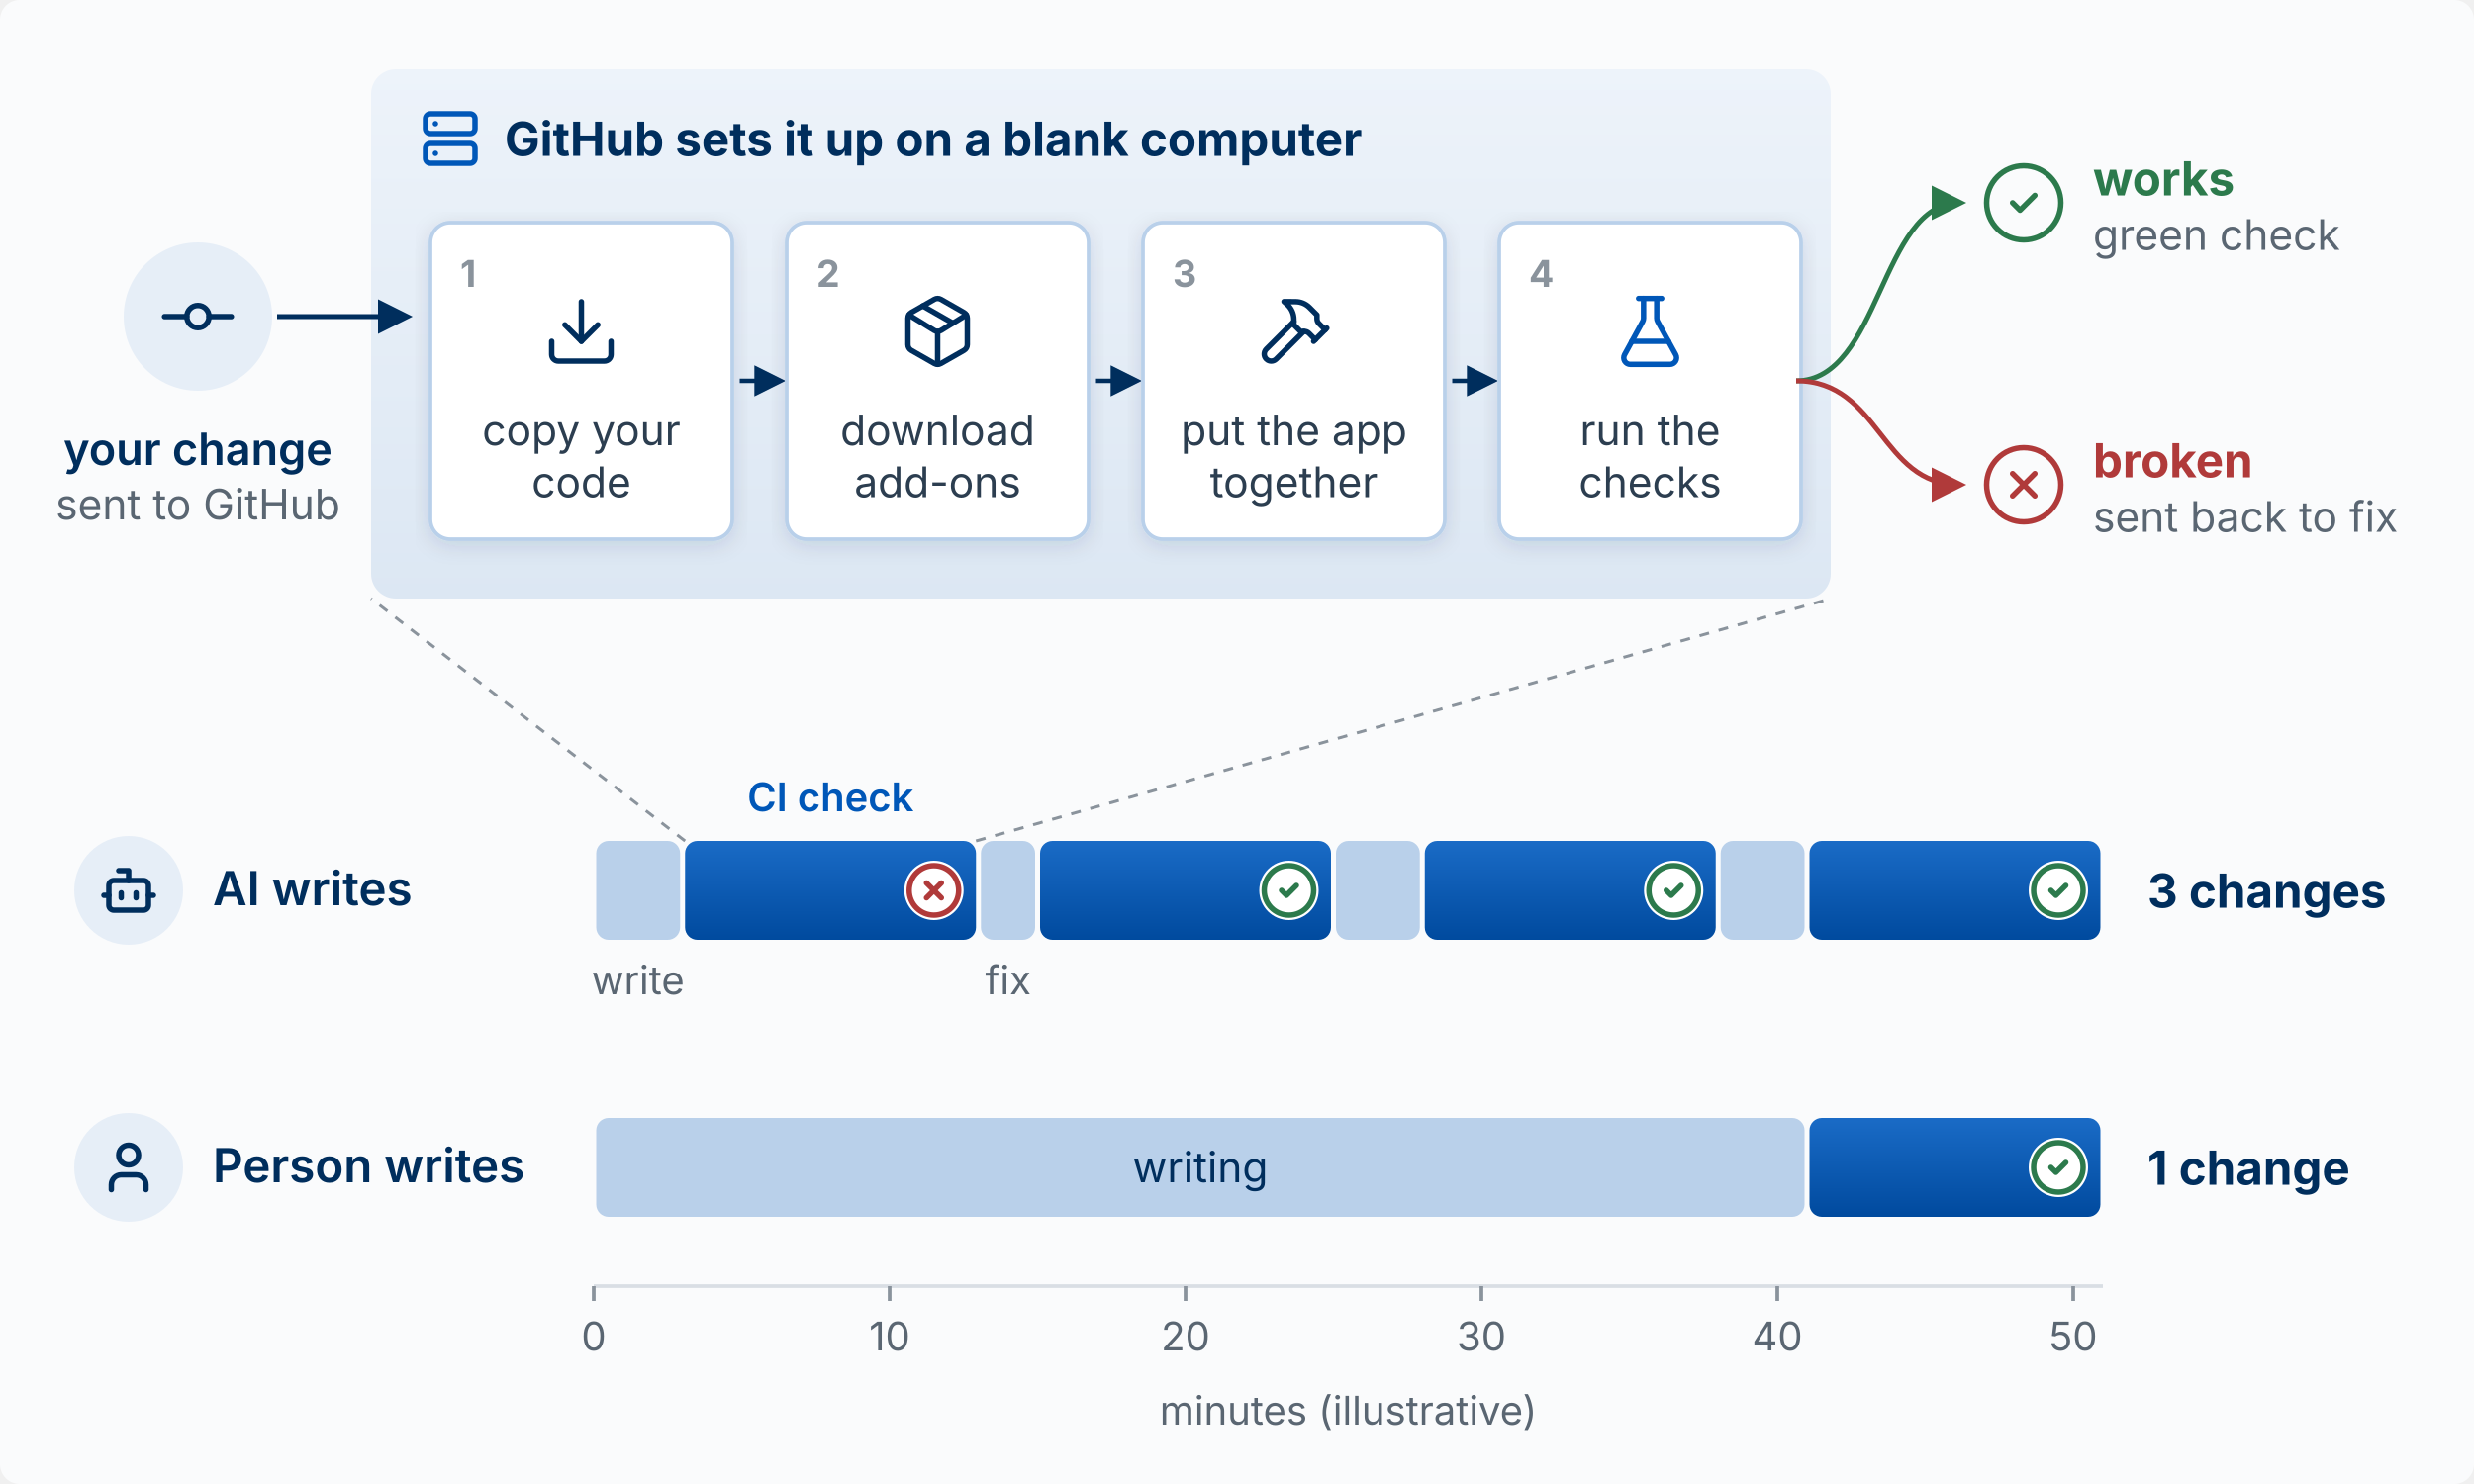
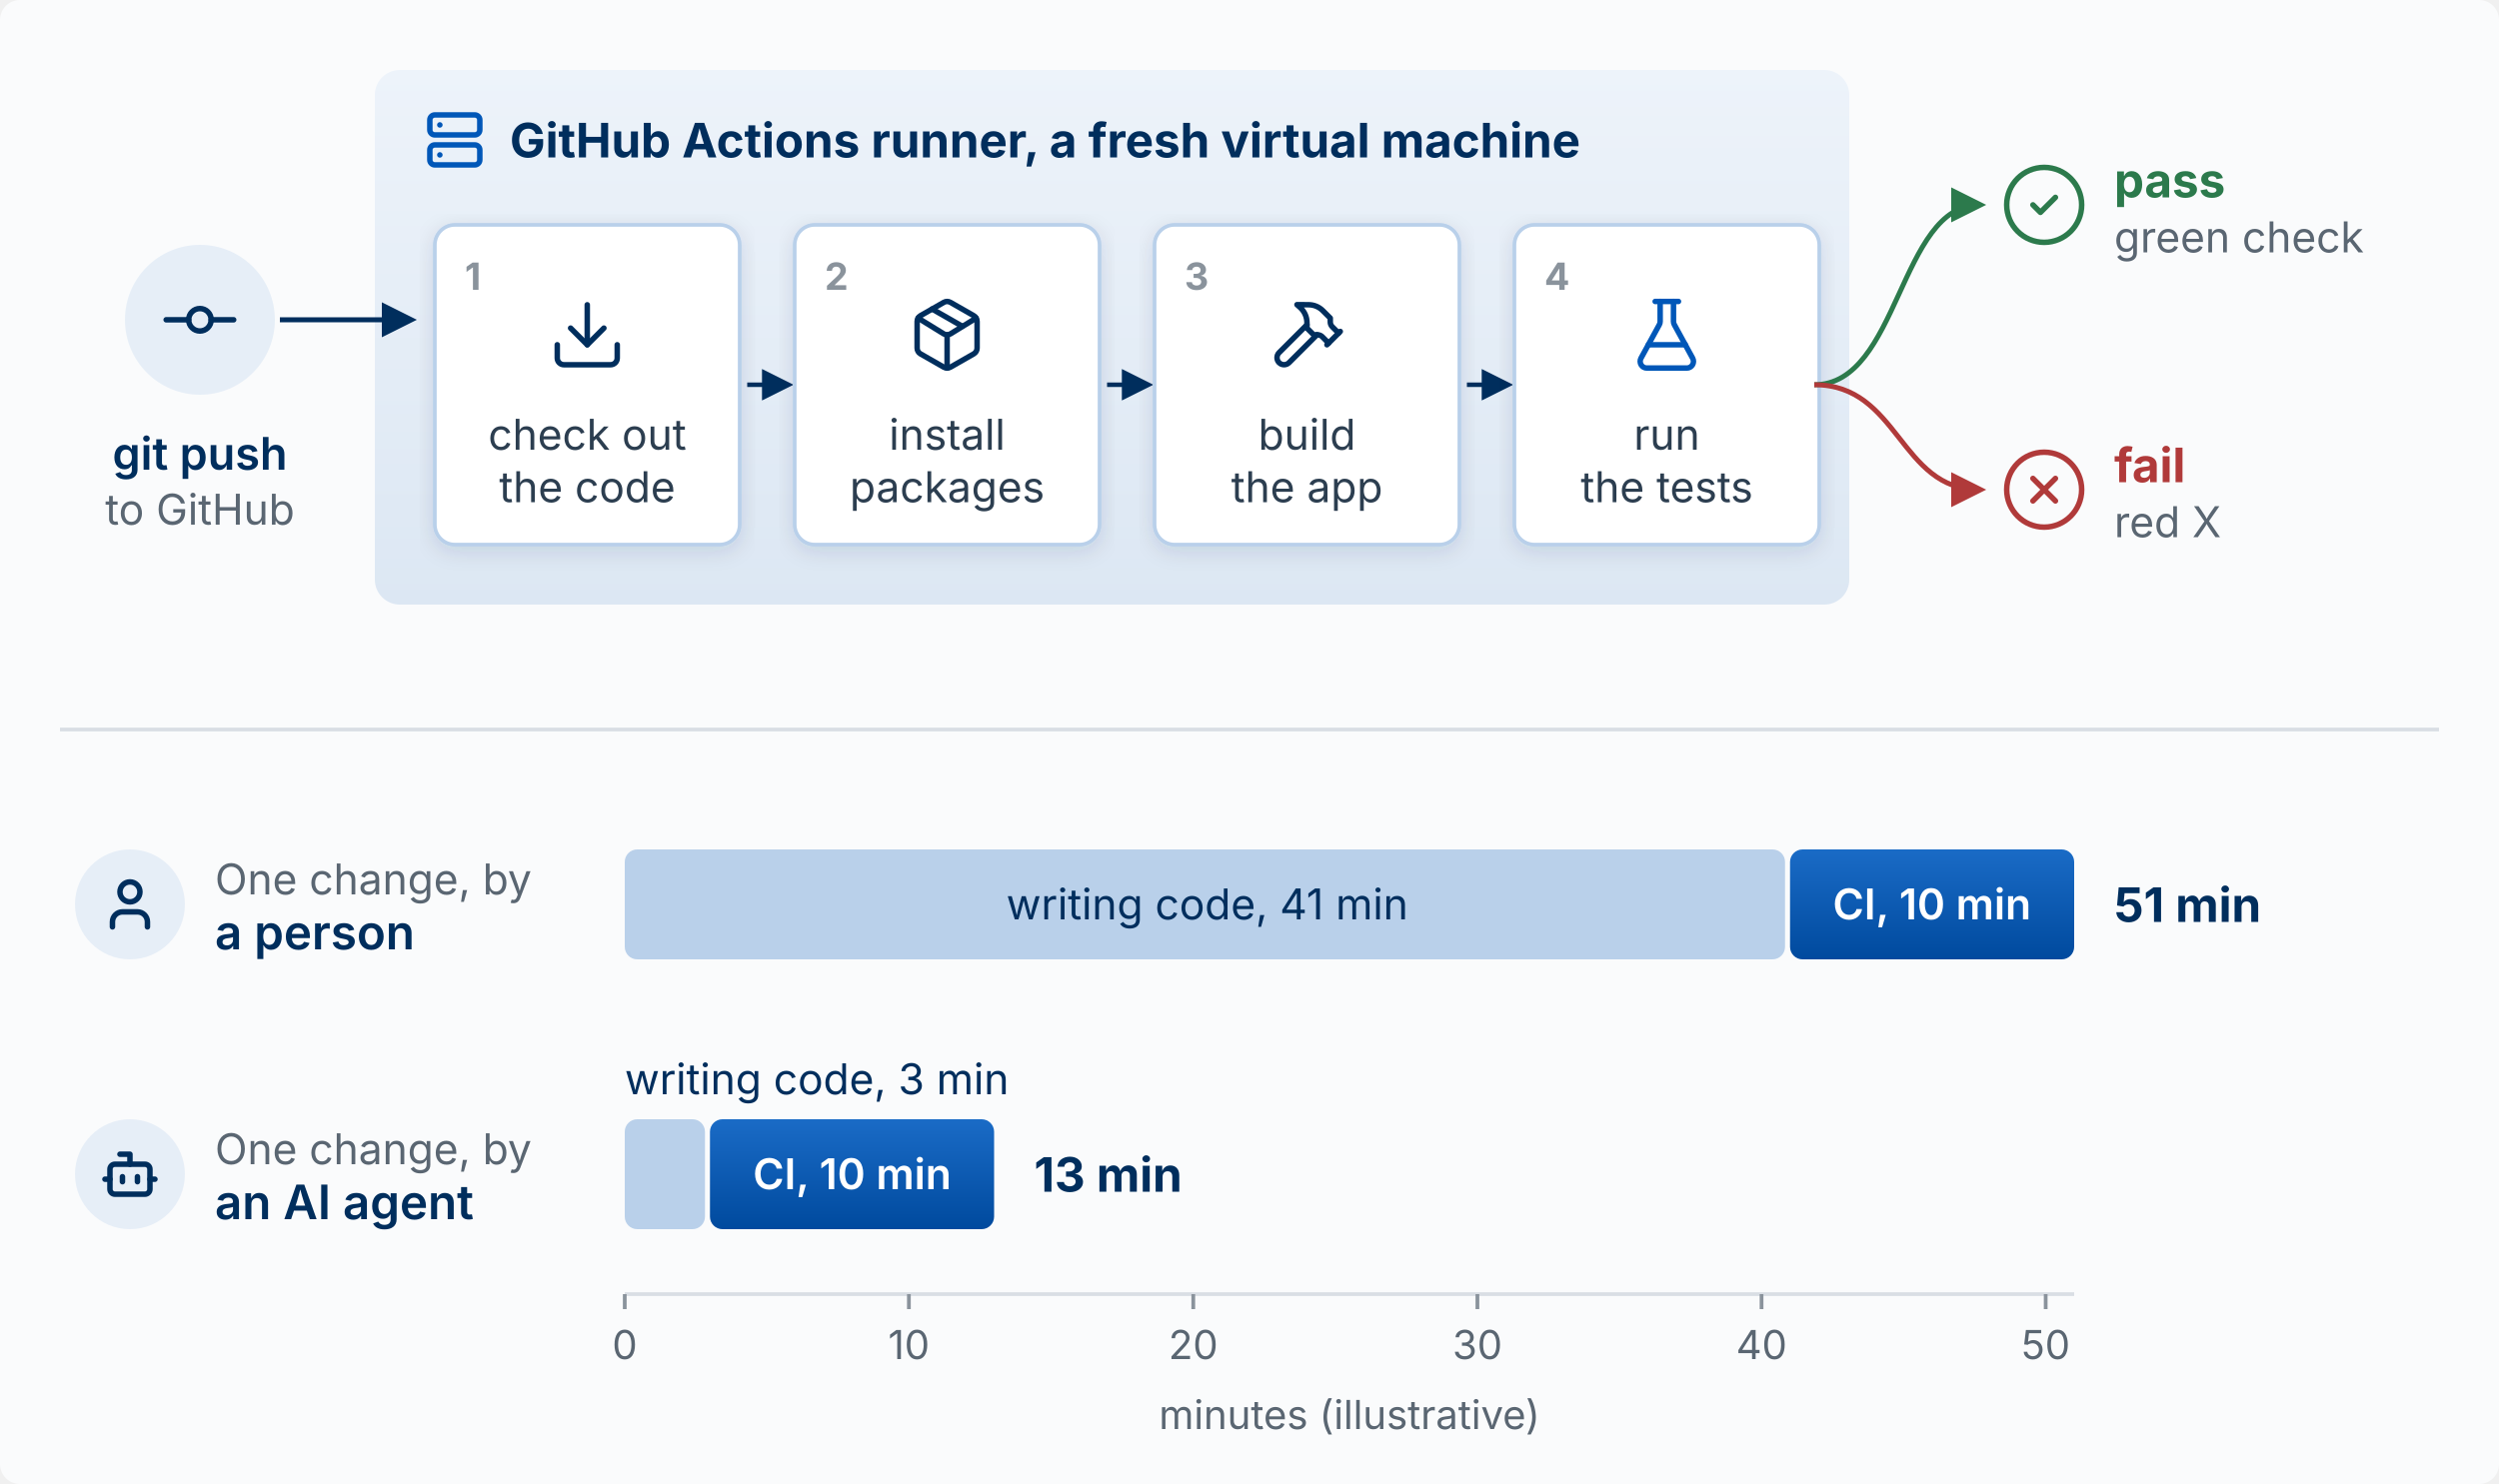
- <svg xmlns="http://www.w3.org/2000/svg" viewBox="0 0 1000 600" role="img" aria-labelledby="ci-t ci-d" font-family="Inter, 'Helvetica Neue', Helvetica, Arial, sans-serif">
+ <svg xmlns="http://www.w3.org/2000/svg" viewBox="0 0 1000 594" role="img" aria-labelledby="ci-t ci-d" font-family="Inter, 'Helvetica Neue', Helvetica, Arial, sans-serif">
  <defs>
    <marker id="ci-a" viewBox="0 0 10 10" refX="8" refY="5" markerWidth="7" markerHeight="7" orient="auto-start-reverse">
      <path d="M0,0 L10,5 L0,10 z" fill="#002E5D" />
    </marker>
    <marker id="ci-ag" viewBox="0 0 10 10" refX="8" refY="5" markerWidth="7" markerHeight="7" orient="auto-start-reverse">
      <path d="M0,0 L10,5 L0,10 z" fill="#2C7A4C" />
    </marker>
    <marker id="ci-ar" viewBox="0 0 10 10" refX="8" refY="5" markerWidth="7" markerHeight="7" orient="auto-start-reverse">
      <path d="M0,0 L10,5 L0,10 z" fill="#B03A3A" />
    </marker>
    <linearGradient id="ci-zone" x1="0" y1="0" x2="0" y2="1">
      <stop offset="0%" stop-color="#EDF3FA" />
      <stop offset="100%" stop-color="#DCE7F3" />
    </linearGradient>
    <linearGradient id="ci-run" x1="0" y1="0" x2="0" y2="1">
      <stop offset="0%" stop-color="#1A6BC6" />
      <stop offset="100%" stop-color="#004A9E" />
    </linearGradient>
    <filter id="ci-sh" x="-5%" y="-5%" width="110%" height="120%">
      <feDropShadow dx="0" dy="2" stdDeviation="4" flood-color="#0a2e4d" flood-opacity="0.12" />
    </filter>
  </defs>
-   <rect width="1000" height="600" rx="8" fill="#FAFBFC" />
+   <rect width="1000" height="594" rx="8" fill="#FAFBFC" />
  <circle cx="80" cy="128" r="30" fill="#E6EEF7" />
  <g transform="translate(62,110) scale(1.5)" fill="none" stroke="#002E5D" stroke-width="1.47" stroke-linecap="round" stroke-linejoin="round">
    <circle cx="12" cy="12" r="3" />
    <line x1="3" x2="9" y1="12" y2="12" />
    <line x1="15" x2="21" y1="12" y2="12" />
  </g>
-   <text x="80" y="188" text-anchor="middle" font-size="18" font-weight="600" fill="#002E5D">your change</text>
-   <text x="80" y="210" text-anchor="middle" font-size="17" fill="#5A6672">sent to GitHub</text>
+   <text x="80" y="188" text-anchor="middle" font-size="18" font-weight="600" fill="#002E5D">git push</text>
+   <text x="80" y="210" text-anchor="middle" font-size="17" fill="#5A6672">to GitHub</text>
  <rect x="150" y="28" width="590" height="214" rx="10" fill="url(#ci-zone)" />
  <g transform="translate(170,44) scale(1)" fill="none" stroke="#0057B8" stroke-width="2.2" stroke-linecap="round" stroke-linejoin="round">
    <rect width="20" height="8" x="2" y="2" rx="2" ry="2" />
    <rect width="20" height="8" x="2" y="14" rx="2" ry="2" />
    <line x1="6" x2="6.01" y1="6" y2="6" />
    <line x1="6" x2="6.01" y1="18" y2="18" />
  </g>
-   <text x="204" y="63" font-size="19" font-weight="700" fill="#002E5D">GitHub sets it up on a blank computer</text>
+   <text x="204" y="63" font-size="19" font-weight="700" fill="#002E5D">GitHub Actions runner, a fresh virtual machine</text>
  <line x1="112" y1="128" x2="164" y2="128" stroke="#002E5D" stroke-width="2" marker-end="url(#ci-a)" />
  <rect x="174" y="90" width="122" height="128" rx="8" fill="#FFFFFF" stroke="#B9D0EA" stroke-width="1.5" filter="url(#ci-sh)" />
  <text x="186" y="116" font-size="15" font-weight="700" fill="#8A939C">1</text>
  <g transform="translate(219,118) scale(1.333)" fill="none" stroke="#002E5D" stroke-width="1.65" stroke-linecap="round" stroke-linejoin="round">
    <path d="M21 15v4a2 2 0 0 1-2 2H5a2 2 0 0 1-2-2v-4" />
    <polyline points="7 10 12 15 17 10" />
    <line x1="12" x2="12" y1="15" y2="3" />
  </g>
-   <text x="235.0" y="180" text-anchor="middle" font-size="17" fill="#2C3E50">copy your</text>
-   <text x="235.0" y="201" text-anchor="middle" font-size="17" fill="#2C3E50">code</text>
+   <text x="235.0" y="180" text-anchor="middle" font-size="17" fill="#2C3E50">check out</text>
+   <text x="235.0" y="201" text-anchor="middle" font-size="17" fill="#2C3E50">the code</text>
  <line x1="299" y1="154" x2="315" y2="154" stroke="#002E5D" stroke-width="1.8" marker-end="url(#ci-a)" />
  <rect x="318" y="90" width="122" height="128" rx="8" fill="#FFFFFF" stroke="#B9D0EA" stroke-width="1.5" filter="url(#ci-sh)" />
  <text x="330" y="116" font-size="15" font-weight="700" fill="#8A939C">2</text>
  <g transform="translate(363,118) scale(1.333)" fill="none" stroke="#002E5D" stroke-width="1.65" stroke-linecap="round" stroke-linejoin="round">
    <path d="M11 21.73a2 2 0 0 0 2 0l7-4A2 2 0 0 0 21 16V8a2 2 0 0 0-1-1.73l-7-4a2 2 0 0 0-2 0l-7 4A2 2 0 0 0 3 8v8a2 2 0 0 0 1 1.73z" />
    <path d="M12 22V12" />
    <path d="m3.3 7 7.703 4.734a2 2 0 0 0 1.994 0L20.7 7" />
    <path d="m7.5 4.27 9 5.15" />
  </g>
-   <text x="379.0" y="180" text-anchor="middle" font-size="17" fill="#2C3E50">download</text>
-   <text x="379.0" y="201" text-anchor="middle" font-size="17" fill="#2C3E50">add-ons</text>
+   <text x="379.0" y="180" text-anchor="middle" font-size="17" fill="#2C3E50">install</text>
+   <text x="379.0" y="201" text-anchor="middle" font-size="17" fill="#2C3E50">packages</text>
  <line x1="443" y1="154" x2="459" y2="154" stroke="#002E5D" stroke-width="1.8" marker-end="url(#ci-a)" />
  <rect x="462" y="90" width="122" height="128" rx="8" fill="#FFFFFF" stroke="#B9D0EA" stroke-width="1.5" filter="url(#ci-sh)" />
  <text x="474" y="116" font-size="15" font-weight="700" fill="#8A939C">3</text>
  <g transform="translate(507,118) scale(1.333)" fill="none" stroke="#002E5D" stroke-width="1.65" stroke-linecap="round" stroke-linejoin="round">
    <path d="m15 12-8.373 8.373a1 1 0 1 1-3-3L12 9" />
    <path d="m18 15 4-4" />
    <path d="m21.5 11.5-1.914-1.914A2 2 0 0 1 19 8.172V7l-2.26-2.26a6 6 0 0 0-4.202-1.756L9 2.96l.92.82A6.18 6.18 0 0 1 12 8.4V10l2 2h1.172a2 2 0 0 1 1.414.586L18.5 14.5" />
  </g>
-   <text x="523.0" y="180" text-anchor="middle" font-size="17" fill="#2C3E50">put the app</text>
-   <text x="523.0" y="201" text-anchor="middle" font-size="17" fill="#2C3E50">together</text>
+   <text x="523.0" y="180" text-anchor="middle" font-size="17" fill="#2C3E50">build</text>
+   <text x="523.0" y="201" text-anchor="middle" font-size="17" fill="#2C3E50">the app</text>
  <line x1="587" y1="154" x2="603" y2="154" stroke="#002E5D" stroke-width="1.8" marker-end="url(#ci-a)" />
  <rect x="606" y="90" width="122" height="128" rx="8" fill="#FFFFFF" stroke="#B9D0EA" stroke-width="1.5" filter="url(#ci-sh)" />
  <text x="618" y="116" font-size="15" font-weight="700" fill="#8A939C">4</text>
  <g transform="translate(651,118) scale(1.333)" fill="none" stroke="#0057B8" stroke-width="1.65" stroke-linecap="round" stroke-linejoin="round">
    <path d="M14 2v6a2 2 0 0 0 .245.96l5.51 10.08A2 2 0 0 1 18 22H6a2 2 0 0 1-1.755-2.96l5.51-10.08A2 2 0 0 0 10 8V2" />
    <path d="M6.453 15h11.094" />
    <path d="M8.5 2h7" />
  </g>
-   <text x="667.0" y="180" text-anchor="middle" font-size="17" fill="#2C3E50">run the</text>
-   <text x="667.0" y="201" text-anchor="middle" font-size="17" fill="#2C3E50">checks</text>
+   <text x="667.0" y="180" text-anchor="middle" font-size="17" fill="#2C3E50">run</text>
+   <text x="667.0" y="201" text-anchor="middle" font-size="17" fill="#2C3E50">the tests</text>
  <path d="M726 154 C 760 154, 760 82, 792 82" fill="none" stroke="#2C7A4C" stroke-width="2" marker-end="url(#ci-ag)" />
  <path d="M726 154 C 760 154, 760 196, 792 196" fill="none" stroke="#B03A3A" stroke-width="2" marker-end="url(#ci-ar)" />
  <g transform="translate(800,64) scale(1.5)" fill="none" stroke="#2C7A4C" stroke-width="1.47" stroke-linecap="round" stroke-linejoin="round">
    <circle cx="12" cy="12" r="10" />
    <path d="m9 12 2 2 4-4" />
  </g>
-   <text x="846" y="79" font-size="19" font-weight="700" fill="#2C7A4C">works</text>
+   <text x="846" y="79" font-size="19" font-weight="700" fill="#2C7A4C">pass</text>
  <text x="846" y="101" font-size="17" fill="#5A6672">green check</text>
  <g transform="translate(800,178) scale(1.5)" fill="none" stroke="#B03A3A" stroke-width="1.47" stroke-linecap="round" stroke-linejoin="round">
    <circle cx="12" cy="12" r="10" />
    <path d="m15 9-6 6" />
    <path d="m9 9 6 6" />
  </g>
-   <text x="846" y="193" font-size="19" font-weight="700" fill="#B03A3A">broken</text>
-   <text x="846" y="215" font-size="17" fill="#5A6672">sent back to fix</text>
-   <circle cx="52" cy="360.0" r="22" fill="#E6EEF7" />
-   <g transform="translate(40,348) scale(1)" fill="none" stroke="#002E5D" stroke-width="2.2" stroke-linecap="round" stroke-linejoin="round">
+   <text x="846" y="193" font-size="19" font-weight="700" fill="#B03A3A">fail</text>
+   <text x="846" y="215" font-size="17" fill="#5A6672">red X</text>
+   <circle cx="52" cy="362.0" r="22" fill="#E6EEF7" />
+   <g transform="translate(40,350) scale(1)" fill="none" stroke="#002E5D" stroke-width="2.2" stroke-linecap="round" stroke-linejoin="round">
+     <path d="M19 21v-2a4 4 0 0 0-4-4H9a4 4 0 0 0-4 4v2" />
+     <circle cx="12" cy="7" r="4" />
+   </g>
+   <text x="86" y="358.0" font-size="17" fill="#5A6672">One change, by</text>
+   <text x="86" y="380.0" font-size="19" font-weight="600" fill="#002E5D">a person</text>
+   <rect x="250.0" y="340" width="464.3" height="44" rx="5" fill="#B9D0EA" />
+   <rect x="716.3" y="340" width="113.7" height="44" rx="5" fill="url(#ci-run)" />
+   <text x="773.1" y="368.0" text-anchor="middle" font-size="17" font-weight="600" fill="#FFFFFF">CI, 10 min</text>
+   <text x="483.1" y="368.0" text-anchor="middle" font-size="17" fill="#002E5D">writing code, 41 min</text>
+   <text x="846.0" y="369.0" font-size="19" font-weight="700" fill="#002E5D">51 min</text>
+   <circle cx="52" cy="470.0" r="22" fill="#E6EEF7" />
+   <g transform="translate(40,458) scale(1)" fill="none" stroke="#002E5D" stroke-width="2.2" stroke-linecap="round" stroke-linejoin="round">
    <path d="M12 8V4H8" />
    <rect width="16" height="12" x="4" y="8" rx="2" />
    <path d="M2 14h2" />
    <path d="M20 14h2" />
    <path d="M15 13v2" />
    <path d="M9 13v2" />
  </g>
-   <text x="86" y="366.0" font-size="19" font-weight="600" fill="#002E5D">AI writes</text>
-   <rect x="241.0" y="340" width="33.9" height="40" rx="5" fill="#B9D0EA" />
-   <rect x="276.9" y="340" width="117.6" height="40" rx="5" fill="url(#ci-run)" />
-   <circle cx="377.5" cy="360.0" r="12" fill="#FFFFFF" />
-   <g transform="translate(365.5,348) scale(1)" fill="none" stroke="#B03A3A" stroke-width="2.2" stroke-linecap="round" stroke-linejoin="round">
-     <circle cx="12" cy="12" r="10" />
-     <path d="m15 9-6 6" />
-     <path d="m9 9 6 6" />
-   </g>
-   <rect x="396.5" y="340" width="21.9" height="40" rx="5" fill="#B9D0EA" />
-   <rect x="420.4" y="340" width="117.6" height="40" rx="5" fill="url(#ci-run)" />
-   <circle cx="521.0" cy="360.0" r="12" fill="#FFFFFF" />
-   <g transform="translate(509,348) scale(1)" fill="none" stroke="#2C7A4C" stroke-width="2.2" stroke-linecap="round" stroke-linejoin="round">
-     <circle cx="12" cy="12" r="10" />
-     <path d="m9 12 2 2 4-4" />
-   </g>
-   <rect x="540.0" y="340" width="33.9" height="40" rx="5" fill="#B9D0EA" />
-   <rect x="575.9" y="340" width="117.6" height="40" rx="5" fill="url(#ci-run)" />
-   <circle cx="676.5" cy="360.0" r="12" fill="#FFFFFF" />
-   <g transform="translate(664.5,348) scale(1)" fill="none" stroke="#2C7A4C" stroke-width="2.2" stroke-linecap="round" stroke-linejoin="round">
-     <circle cx="12" cy="12" r="10" />
-     <path d="m9 12 2 2 4-4" />
-   </g>
-   <rect x="695.5" y="340" width="33.9" height="40" rx="5" fill="#B9D0EA" />
-   <rect x="731.4" y="340" width="117.6" height="40" rx="5" fill="url(#ci-run)" />
-   <circle cx="832.0" cy="360.0" r="12" fill="#FFFFFF" />
-   <g transform="translate(820,348) scale(1)" fill="none" stroke="#2C7A4C" stroke-width="2.2" stroke-linecap="round" stroke-linejoin="round">
-     <circle cx="12" cy="12" r="10" />
-     <path d="m9 12 2 2 4-4" />
-   </g>
-   <text x="868" y="367.0" font-size="19" font-weight="700" fill="#002E5D">3 changes</text>
-   <circle cx="52" cy="472.0" r="22" fill="#E6EEF7" />
-   <g transform="translate(40,460) scale(1)" fill="none" stroke="#002E5D" stroke-width="2.2" stroke-linecap="round" stroke-linejoin="round">
-     <path d="M19 21v-2a4 4 0 0 0-4-4H9a4 4 0 0 0-4 4v2" />
-     <circle cx="12" cy="7" r="4" />
-   </g>
-   <text x="86" y="478.0" font-size="19" font-weight="600" fill="#002E5D">Person writes</text>
-   <rect x="241.0" y="452" width="488.4" height="40" rx="5" fill="#B9D0EA" />
-   <rect x="731.4" y="452" width="117.6" height="40" rx="5" fill="url(#ci-run)" />
-   <circle cx="832.0" cy="472.0" r="12" fill="#FFFFFF" />
-   <g transform="translate(820,460) scale(1)" fill="none" stroke="#2C7A4C" stroke-width="2.2" stroke-linecap="round" stroke-linejoin="round">
-     <circle cx="12" cy="12" r="10" />
-     <path d="m9 12 2 2 4-4" />
-   </g>
-   <text x="868" y="479.0" font-size="19" font-weight="700" fill="#002E5D">1 change</text>
-   <text x="257.9" y="402" text-anchor="middle" font-size="16" fill="#5A6672">write</text>
-   <text x="335.7" y="328" text-anchor="middle" font-size="16" font-weight="600" fill="#0057B8">CI check</text>
-   <text x="407.5" y="402" text-anchor="middle" font-size="16" fill="#5A6672">fix</text>
-   <text x="485.2" y="478.0" text-anchor="middle" font-size="17" fill="#002E5D">writing</text>
-   <path d="M276.9 340 L150 242" stroke="#8A939C" stroke-width="1.2" stroke-dasharray="4 4" fill="none" />
-   <path d="M394.5 340 L740 242" stroke="#8A939C" stroke-width="1.2" stroke-dasharray="4 4" fill="none" />
-   <line x1="240" y1="520" x2="850" y2="520" stroke="#D9DEE4" stroke-width="1.5" />
-   <line x1="240.0" y1="520" x2="240.0" y2="526" stroke="#8A939C" stroke-width="1.5" />
-   <text x="240.0" y="546" text-anchor="middle" font-size="16" fill="#5A6672">0</text>
-   <line x1="359.6" y1="520" x2="359.6" y2="526" stroke="#8A939C" stroke-width="1.5" />
-   <text x="359.6" y="546" text-anchor="middle" font-size="16" fill="#5A6672">10</text>
-   <line x1="479.2" y1="520" x2="479.2" y2="526" stroke="#8A939C" stroke-width="1.5" />
-   <text x="479.2" y="546" text-anchor="middle" font-size="16" fill="#5A6672">20</text>
-   <line x1="598.8" y1="520" x2="598.8" y2="526" stroke="#8A939C" stroke-width="1.5" />
-   <text x="598.8" y="546" text-anchor="middle" font-size="16" fill="#5A6672">30</text>
-   <line x1="718.4" y1="520" x2="718.4" y2="526" stroke="#8A939C" stroke-width="1.5" />
-   <text x="718.4" y="546" text-anchor="middle" font-size="16" fill="#5A6672">40</text>
-   <line x1="838.0" y1="520" x2="838.0" y2="526" stroke="#8A939C" stroke-width="1.5" />
-   <text x="838.0" y="546" text-anchor="middle" font-size="16" fill="#5A6672">50</text>
-   <text x="545.0" y="576" text-anchor="middle" font-size="16" fill="#5A6672">minutes (illustrative)</text>
+   <text x="86" y="466.0" font-size="17" fill="#5A6672">One change, by</text>
+   <text x="86" y="488.0" font-size="19" font-weight="600" fill="#002E5D">an AI agent</text>
+   <rect x="250.0" y="448" width="32.1" height="44" rx="5" fill="#B9D0EA" />
+   <rect x="284.1" y="448" width="113.7" height="44" rx="5" fill="url(#ci-run)" />
+   <text x="341.0" y="476.0" text-anchor="middle" font-size="17" font-weight="600" fill="#FFFFFF">CI, 10 min</text>
+   <text x="250.0" y="438" font-size="17" fill="#002E5D">writing code, 3 min</text>
+   <text x="413.8" y="477.0" font-size="19" font-weight="700" fill="#002E5D">13 min</text>
+   <line x1="250" y1="518" x2="830" y2="518" stroke="#D9DEE4" stroke-width="1.5" />
+   <line x1="250.0" y1="518" x2="250.0" y2="524" stroke="#8A939C" stroke-width="1.5" />
+   <text x="250.0" y="544" text-anchor="middle" font-size="16" fill="#5A6672">0</text>
+   <line x1="363.7" y1="518" x2="363.7" y2="524" stroke="#8A939C" stroke-width="1.5" />
+   <text x="363.7" y="544" text-anchor="middle" font-size="16" fill="#5A6672">10</text>
+   <line x1="477.5" y1="518" x2="477.5" y2="524" stroke="#8A939C" stroke-width="1.5" />
+   <text x="477.5" y="544" text-anchor="middle" font-size="16" fill="#5A6672">20</text>
+   <line x1="591.2" y1="518" x2="591.2" y2="524" stroke="#8A939C" stroke-width="1.5" />
+   <text x="591.2" y="544" text-anchor="middle" font-size="16" fill="#5A6672">30</text>
+   <line x1="704.9" y1="518" x2="704.9" y2="524" stroke="#8A939C" stroke-width="1.5" />
+   <text x="704.9" y="544" text-anchor="middle" font-size="16" fill="#5A6672">40</text>
+   <line x1="818.6" y1="518" x2="818.6" y2="524" stroke="#8A939C" stroke-width="1.5" />
+   <text x="818.6" y="544" text-anchor="middle" font-size="16" fill="#5A6672">50</text>
+   <text x="540.0" y="572" text-anchor="middle" font-size="16" fill="#5A6672">minutes (illustrative)</text>
+   <line x1="24" y1="292" x2="976" y2="292" stroke="#D9DEE4" stroke-width="1.5" />
</svg>
